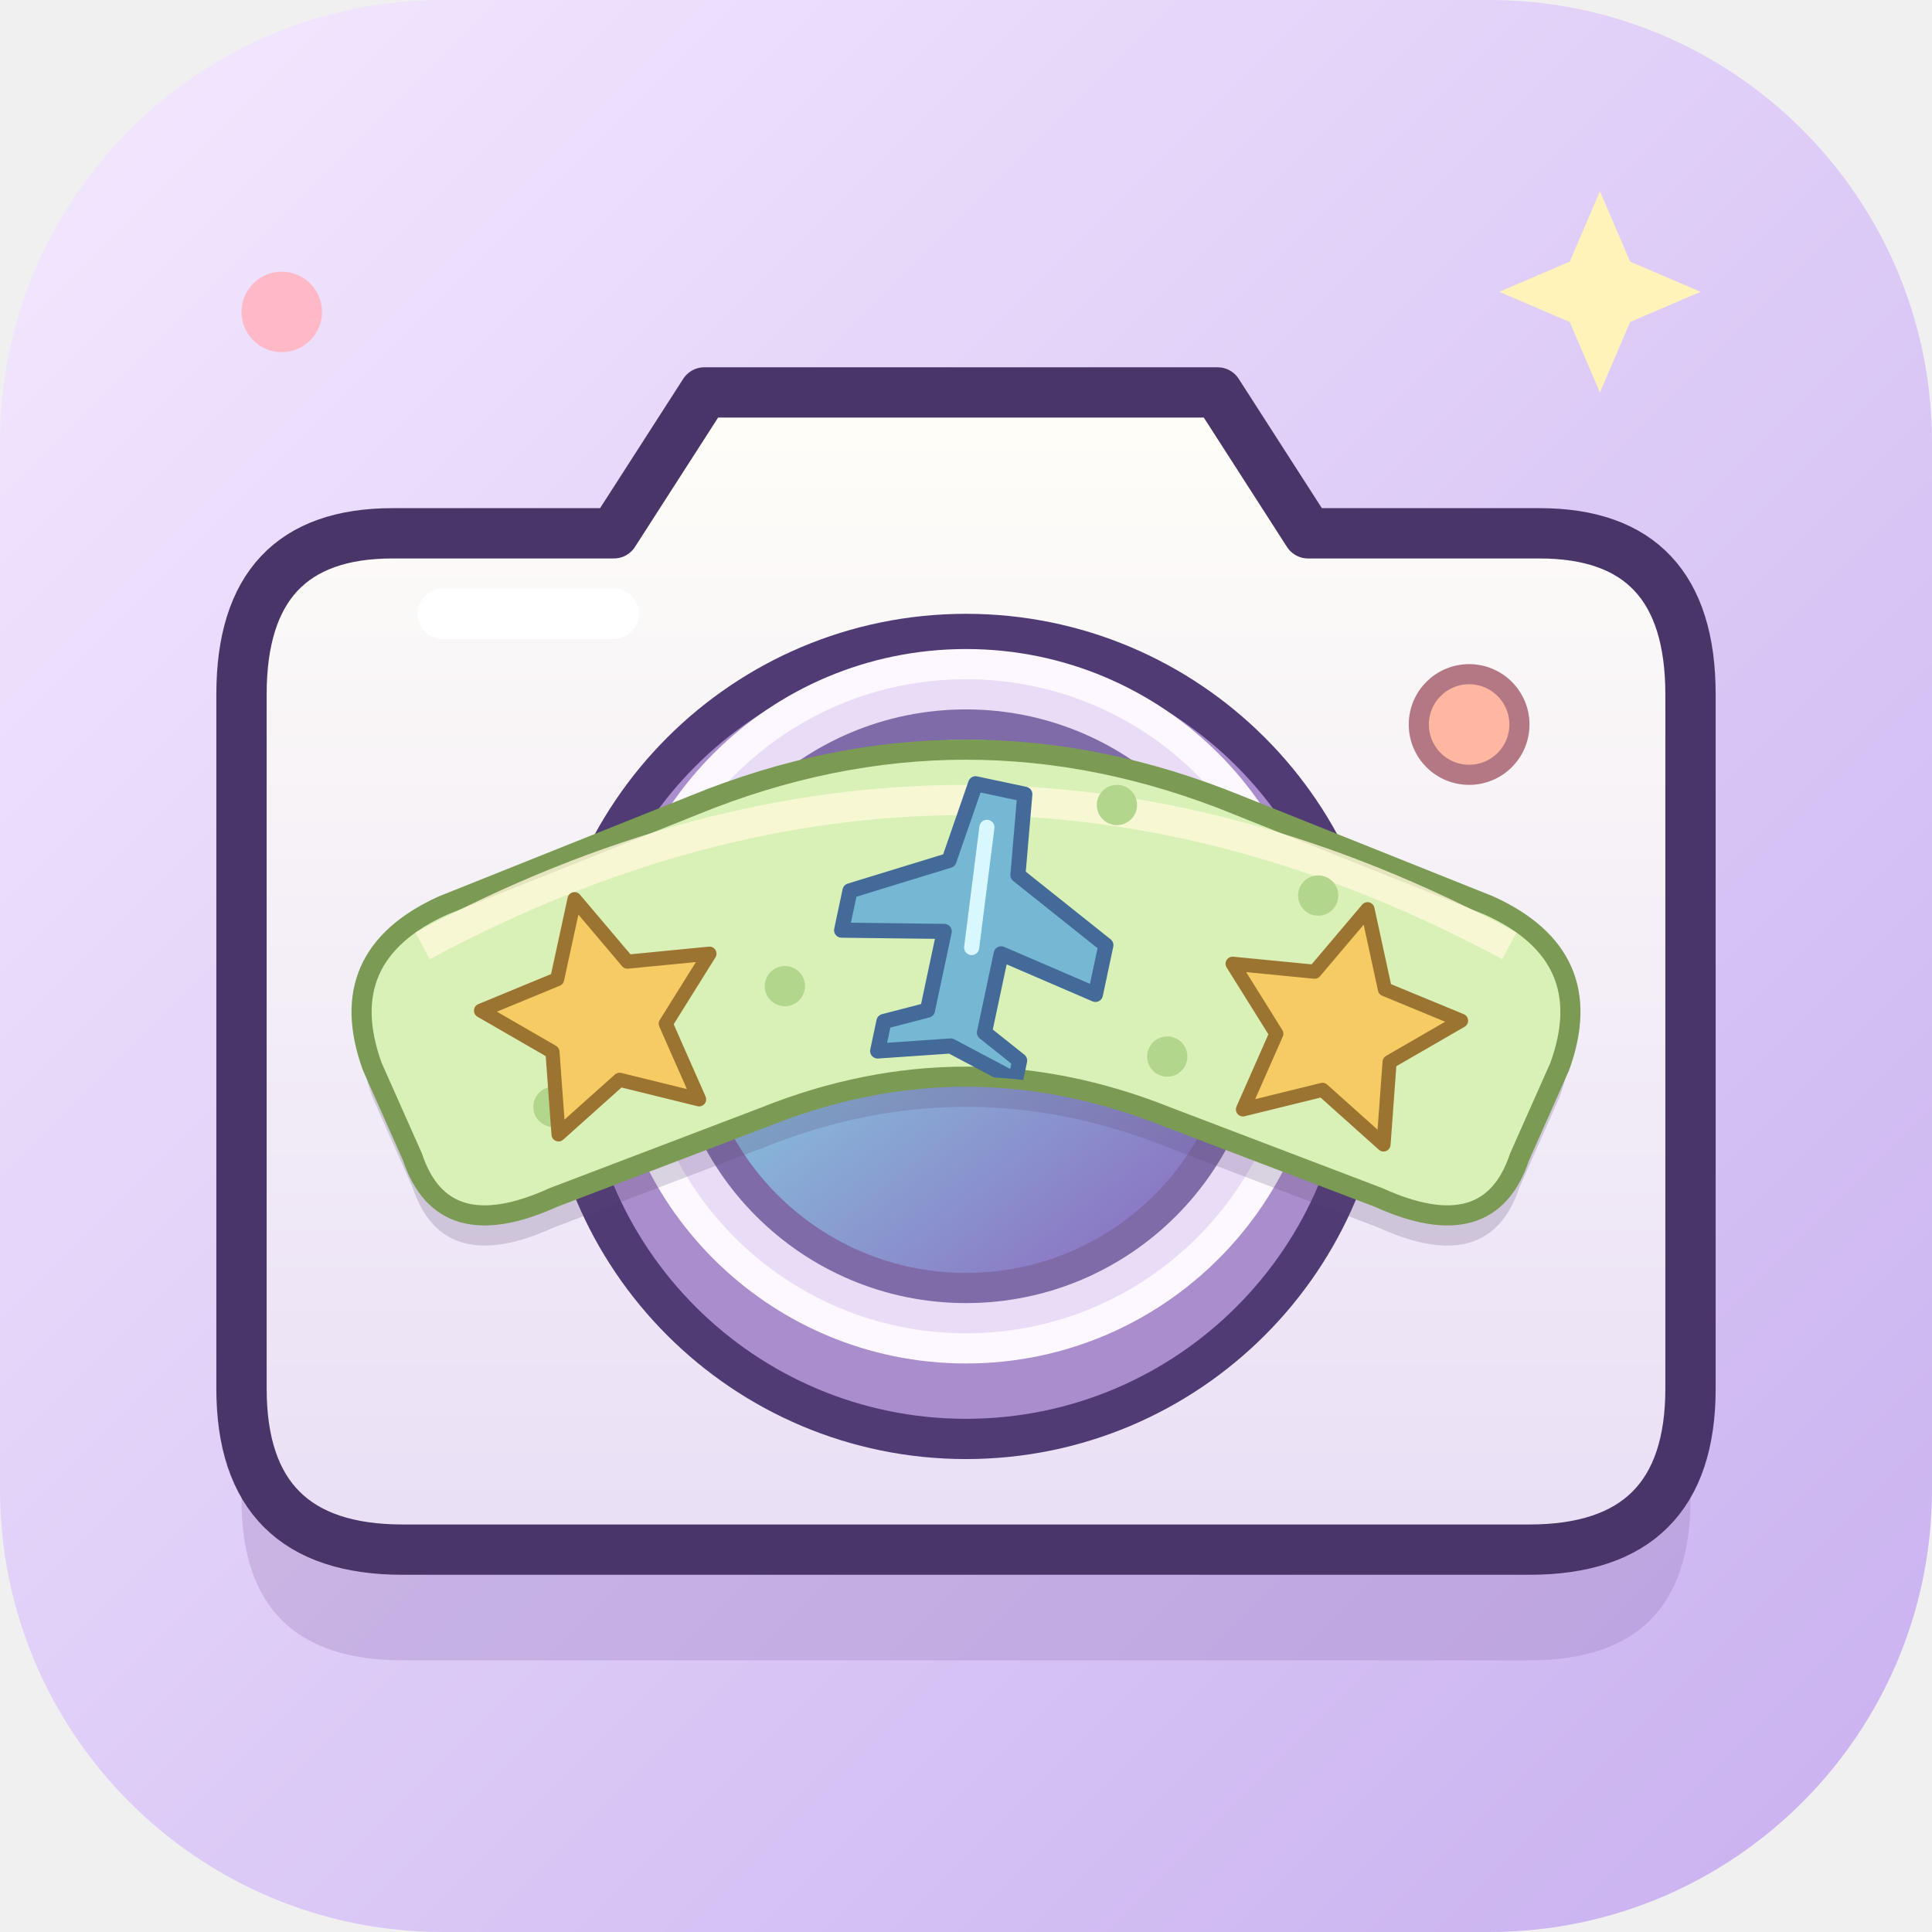
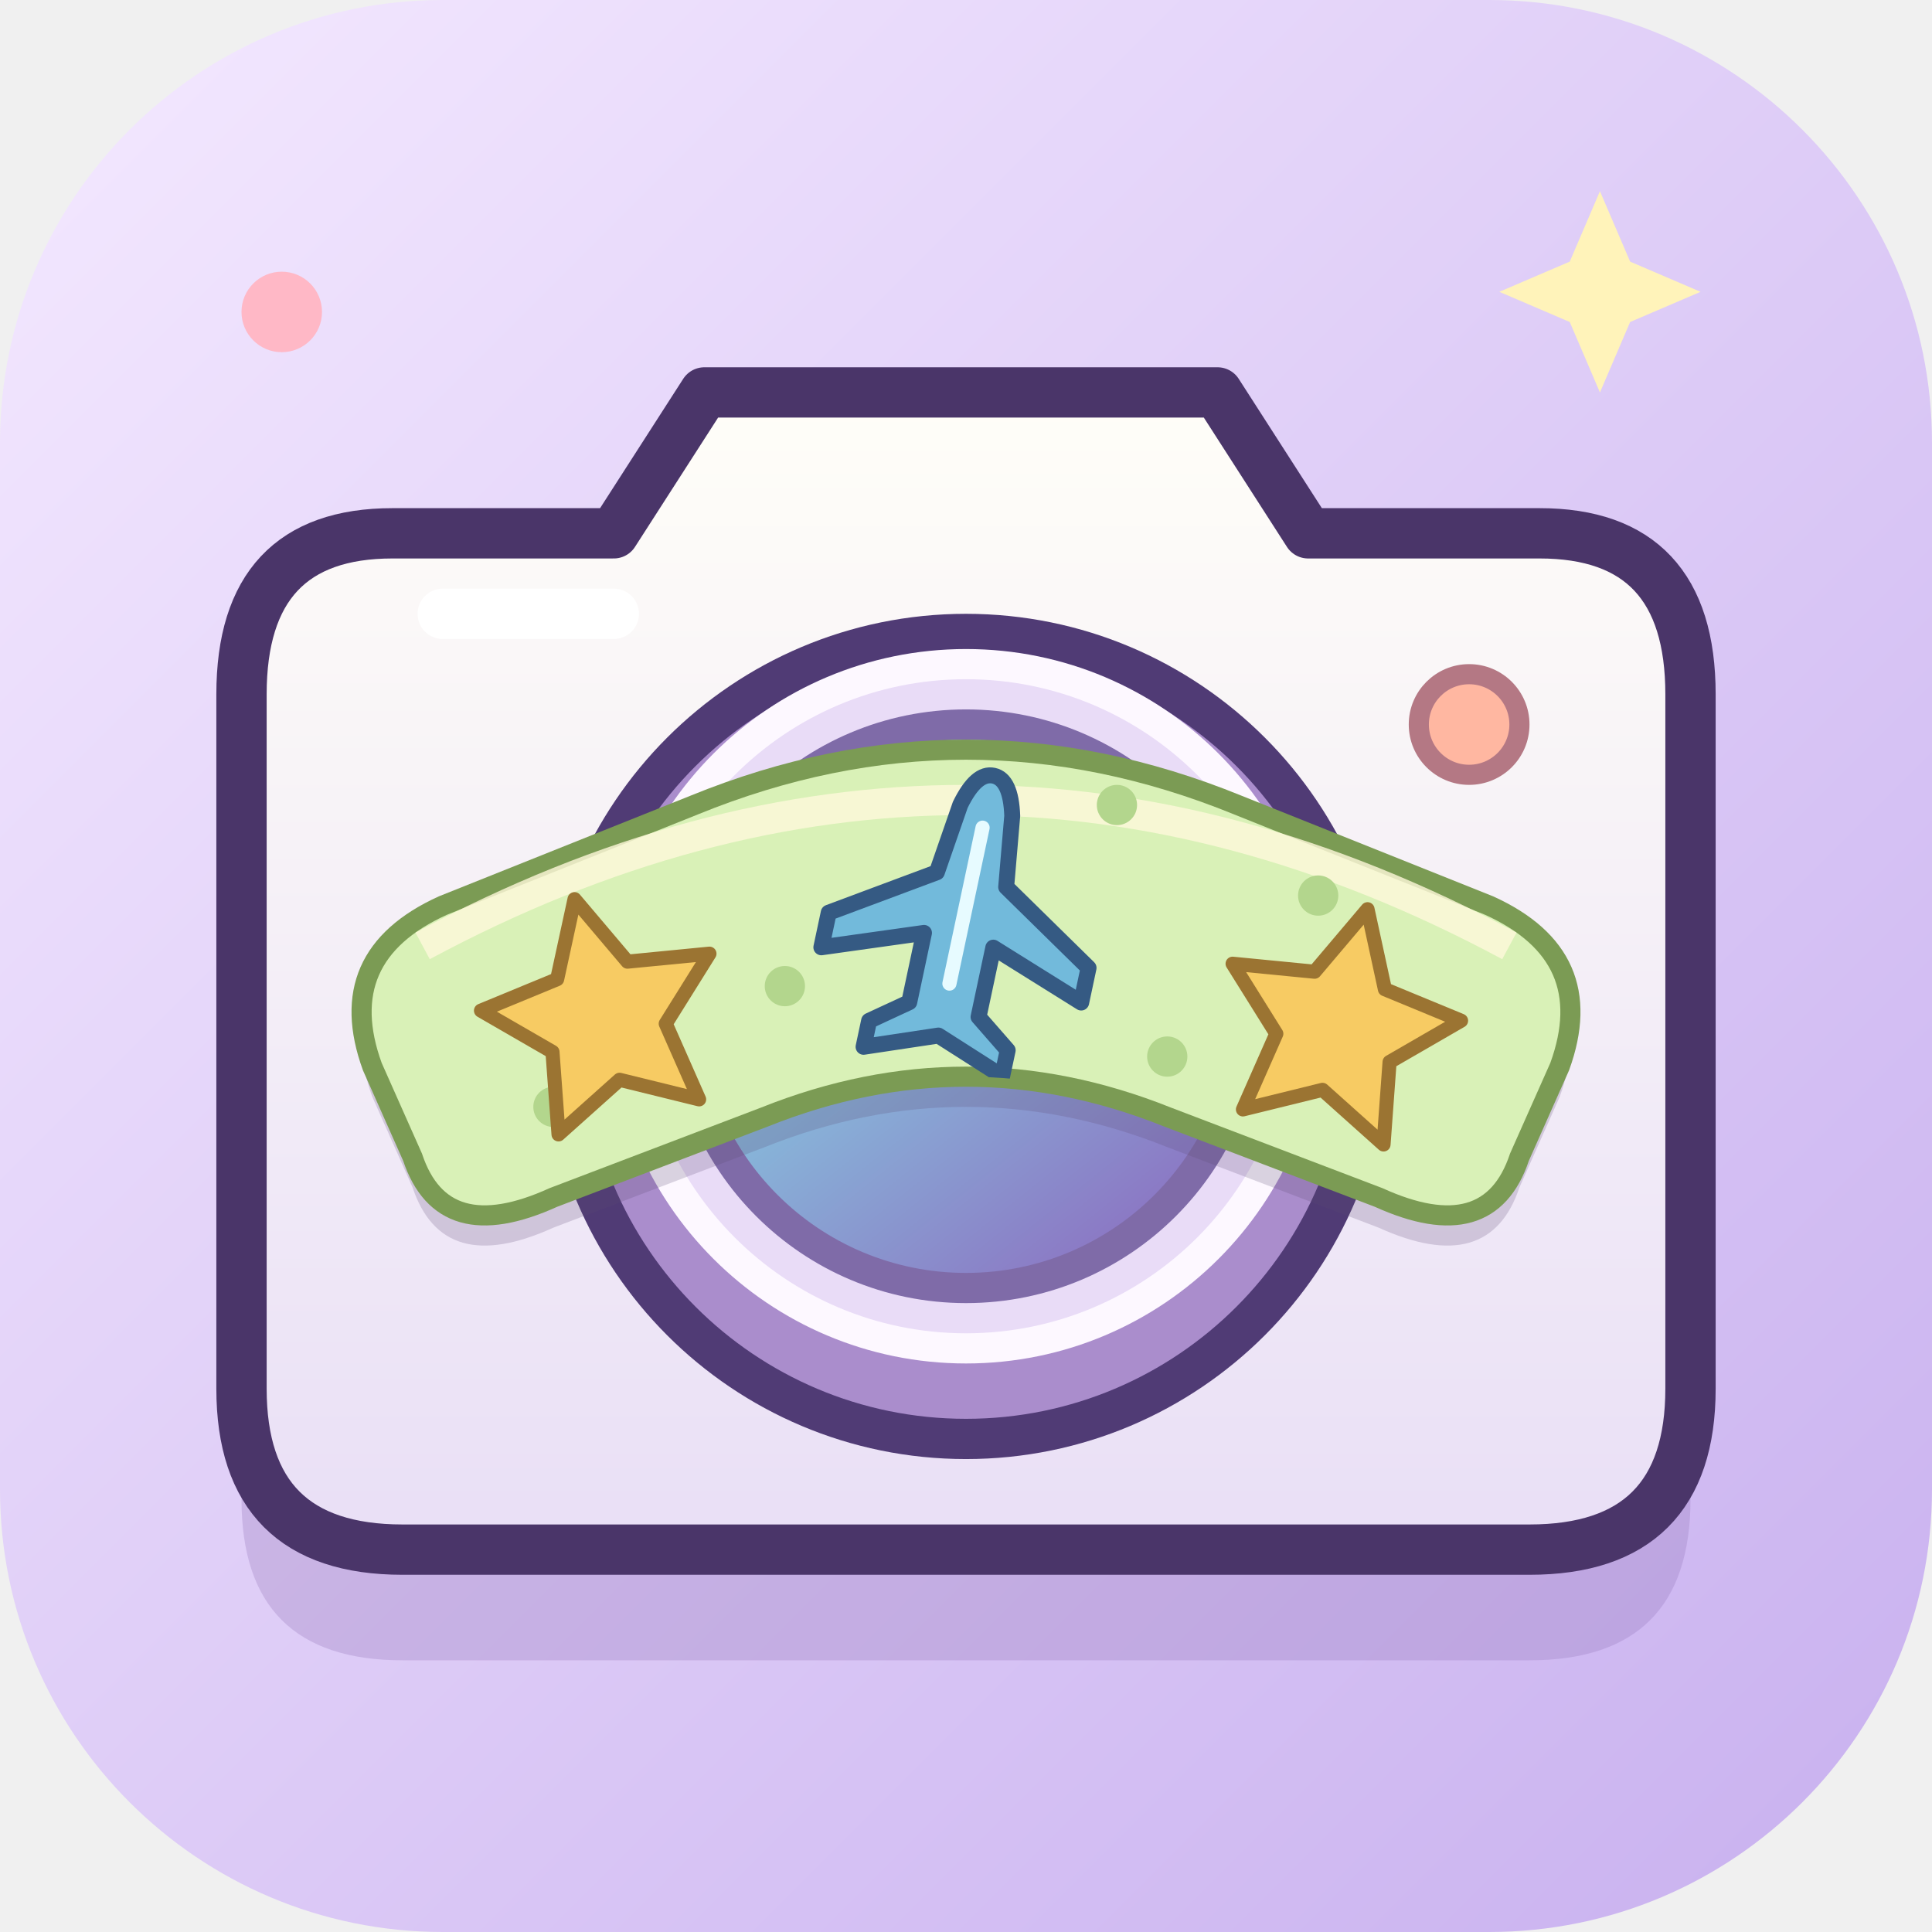
- <svg xmlns="http://www.w3.org/2000/svg" viewBox="0 0 192 192">
+ <svg xmlns="http://www.w3.org/2000/svg" data-logo-version="star-plane-star-20261017" viewBox="0 0 192 192">
  <defs>
    <linearGradient id="tile" x2="1" y2="1">
      <stop stop-color="#f4e9ff" />
      <stop offset="1" stop-color="#c8b0ef" />
    </linearGradient>
    <linearGradient id="body" x2="0" y2="1">
      <stop stop-color="#fffef8" />
      <stop offset="1" stop-color="#e9dff6" />
    </linearGradient>
    <linearGradient id="glass" x2=".8" y2="1">
      <stop stop-color="#d1f7fa" />
      <stop offset=".5" stop-color="#87b6d9" />
      <stop offset="1" stop-color="#8c6ec1" />
    </linearGradient>
    <clipPath id="plaster">
      <path d="M37 106Q33 95 44 90L69 80Q96 69 123 80L148 90Q159 95 155 106L151 115Q148 124 137 119L116 111Q96 103 76 111L55 119Q44 124 41 115Z" />
    </clipPath>
  </defs>
  <rect width="192" height="192" rx="44" fill="url(#tile)" />
  <path d="M39 58h22l9-14h51l9 14h23q15 0 15 16v69q0 16-16 16H40q-16 0-16-16V74q0-16 15-16z" fill="#9475ba" opacity=".3" transform="translate(0 6)" />
  <path d="M39 53h22l9-14h51l9 14h23q15 0 15 16v69q0 16-16 16H40q-16 0-16-16V69q0-16 15-16z" fill="url(#body)" stroke="#4a3569" stroke-width="5" stroke-linejoin="round" />
  <path d="M44 61h17" stroke="white" stroke-width="5" stroke-linecap="round" />
  <circle cx="96" cy="103" r="40" fill="#aa8dcc" stroke="#503b75" stroke-width="4" />
  <circle cx="96" cy="100" r="34" fill="#e9dcf7" stroke="#fdf8ff" stroke-width="3" />
  <circle cx="96" cy="100" r="28" fill="url(#glass)" stroke="#7f6ba8" stroke-width="3" />
  <path d="M80 84q8-9 19-7" fill="none" stroke="#fff" stroke-width="5" stroke-linecap="round" opacity=".8" />
  <circle cx="146" cy="72" r="5" fill="#ffb7a1" stroke="#b47884" stroke-width="2" />
  <path d="M37 109Q33 98 44 93L69 83Q96 72 123 83L148 93Q159 98 155 109L151 118Q148 127 137 122L116 114Q96 106 76 114L55 122Q44 127 41 118Z" fill="#5c4974" opacity=".22" />
  <path d="M37 106Q33 95 44 90L69 80Q96 69 123 80L148 90Q159 95 155 106L151 115Q148 124 137 119L116 111Q96 103 76 111L55 119Q44 124 41 115Z" fill="#d9f1b7" stroke="#7b9b54" stroke-width="2" />
  <g clip-path="url(#plaster)">
    <path d="M42 94Q96 65 150 94" fill="none" stroke="#fff9db" stroke-width="3" opacity=".8" />
    <g fill="#b3d68d">
      <circle cx="55" cy="110" r="2" />
      <circle cx="131" cy="89" r="2" />
      <circle cx="78" cy="98" r="2" />
      <circle cx="111" cy="80" r="2" />
      <circle cx="116" cy="105" r="2" />
    </g>
-     <g transform="translate(60 101) rotate(-14)">
+     <g data-motif="star-left" transform="translate(60 101) rotate(-14)">
      <path d="m0-12 3.6 7.3 8.1 1.2-5.9 5.7 1.4 8.1L0 6.5l-7.2 3.8 1.4-8.1-5.9-5.7 8.1-1.2z" fill="#f7cb63" stroke="#9b7432" stroke-width="1.4" stroke-linejoin="round" />
    </g>
-     <g transform="translate(83 78) rotate(12 13 14)">
-       <path d="m1 13 9-5 1-8h5l1 8 10 5v5l-10-2v8l4 2v3-1l-7-2-7 2v-3l4-2v-8l-10 2z" fill="#76b8d3" stroke="#436a98" stroke-width="1.5" stroke-linejoin="round" />
-       <path d="m13 4 1 12" stroke="#d9f7ff" stroke-width="1.5" stroke-linecap="round" />
+     <g data-motif="airplane" transform="translate(96 90) rotate(12) scale(.88)">
+       <path d="M0-15Q2-15 3-11L4-3 15 4v4L4 4v8l4 3v3l-8-3-8 3v-3l4-3V4l-11 4V4l11-7 1-8Q-2-15 0-15Z" fill="#72badb" stroke="#355a83" stroke-width="1.8" stroke-linejoin="round" />
+       <path d="M0-9V9" stroke="#e7fbff" stroke-width="1.6" stroke-linecap="round" />
    </g>
-     <g transform="translate(133 102) rotate(14)">
+     <g data-motif="star-right" transform="translate(133 102) rotate(14)">
      <path d="m0-12 3.6 7.3 8.1 1.2-5.9 5.7 1.4 8.1L0 6.5l-7.2 3.8 1.4-8.1-5.9-5.7 8.1-1.2z" fill="#f7cb63" stroke="#9b7432" stroke-width="1.4" stroke-linejoin="round" />
    </g>
  </g>
  <path d="m159 19 3 7 7 3-7 3-3 7-3-7-7-3 7-3z" fill="#fff3ba" />
  <circle cx="28" cy="31" r="4" fill="#ffb8c6" />
</svg>
